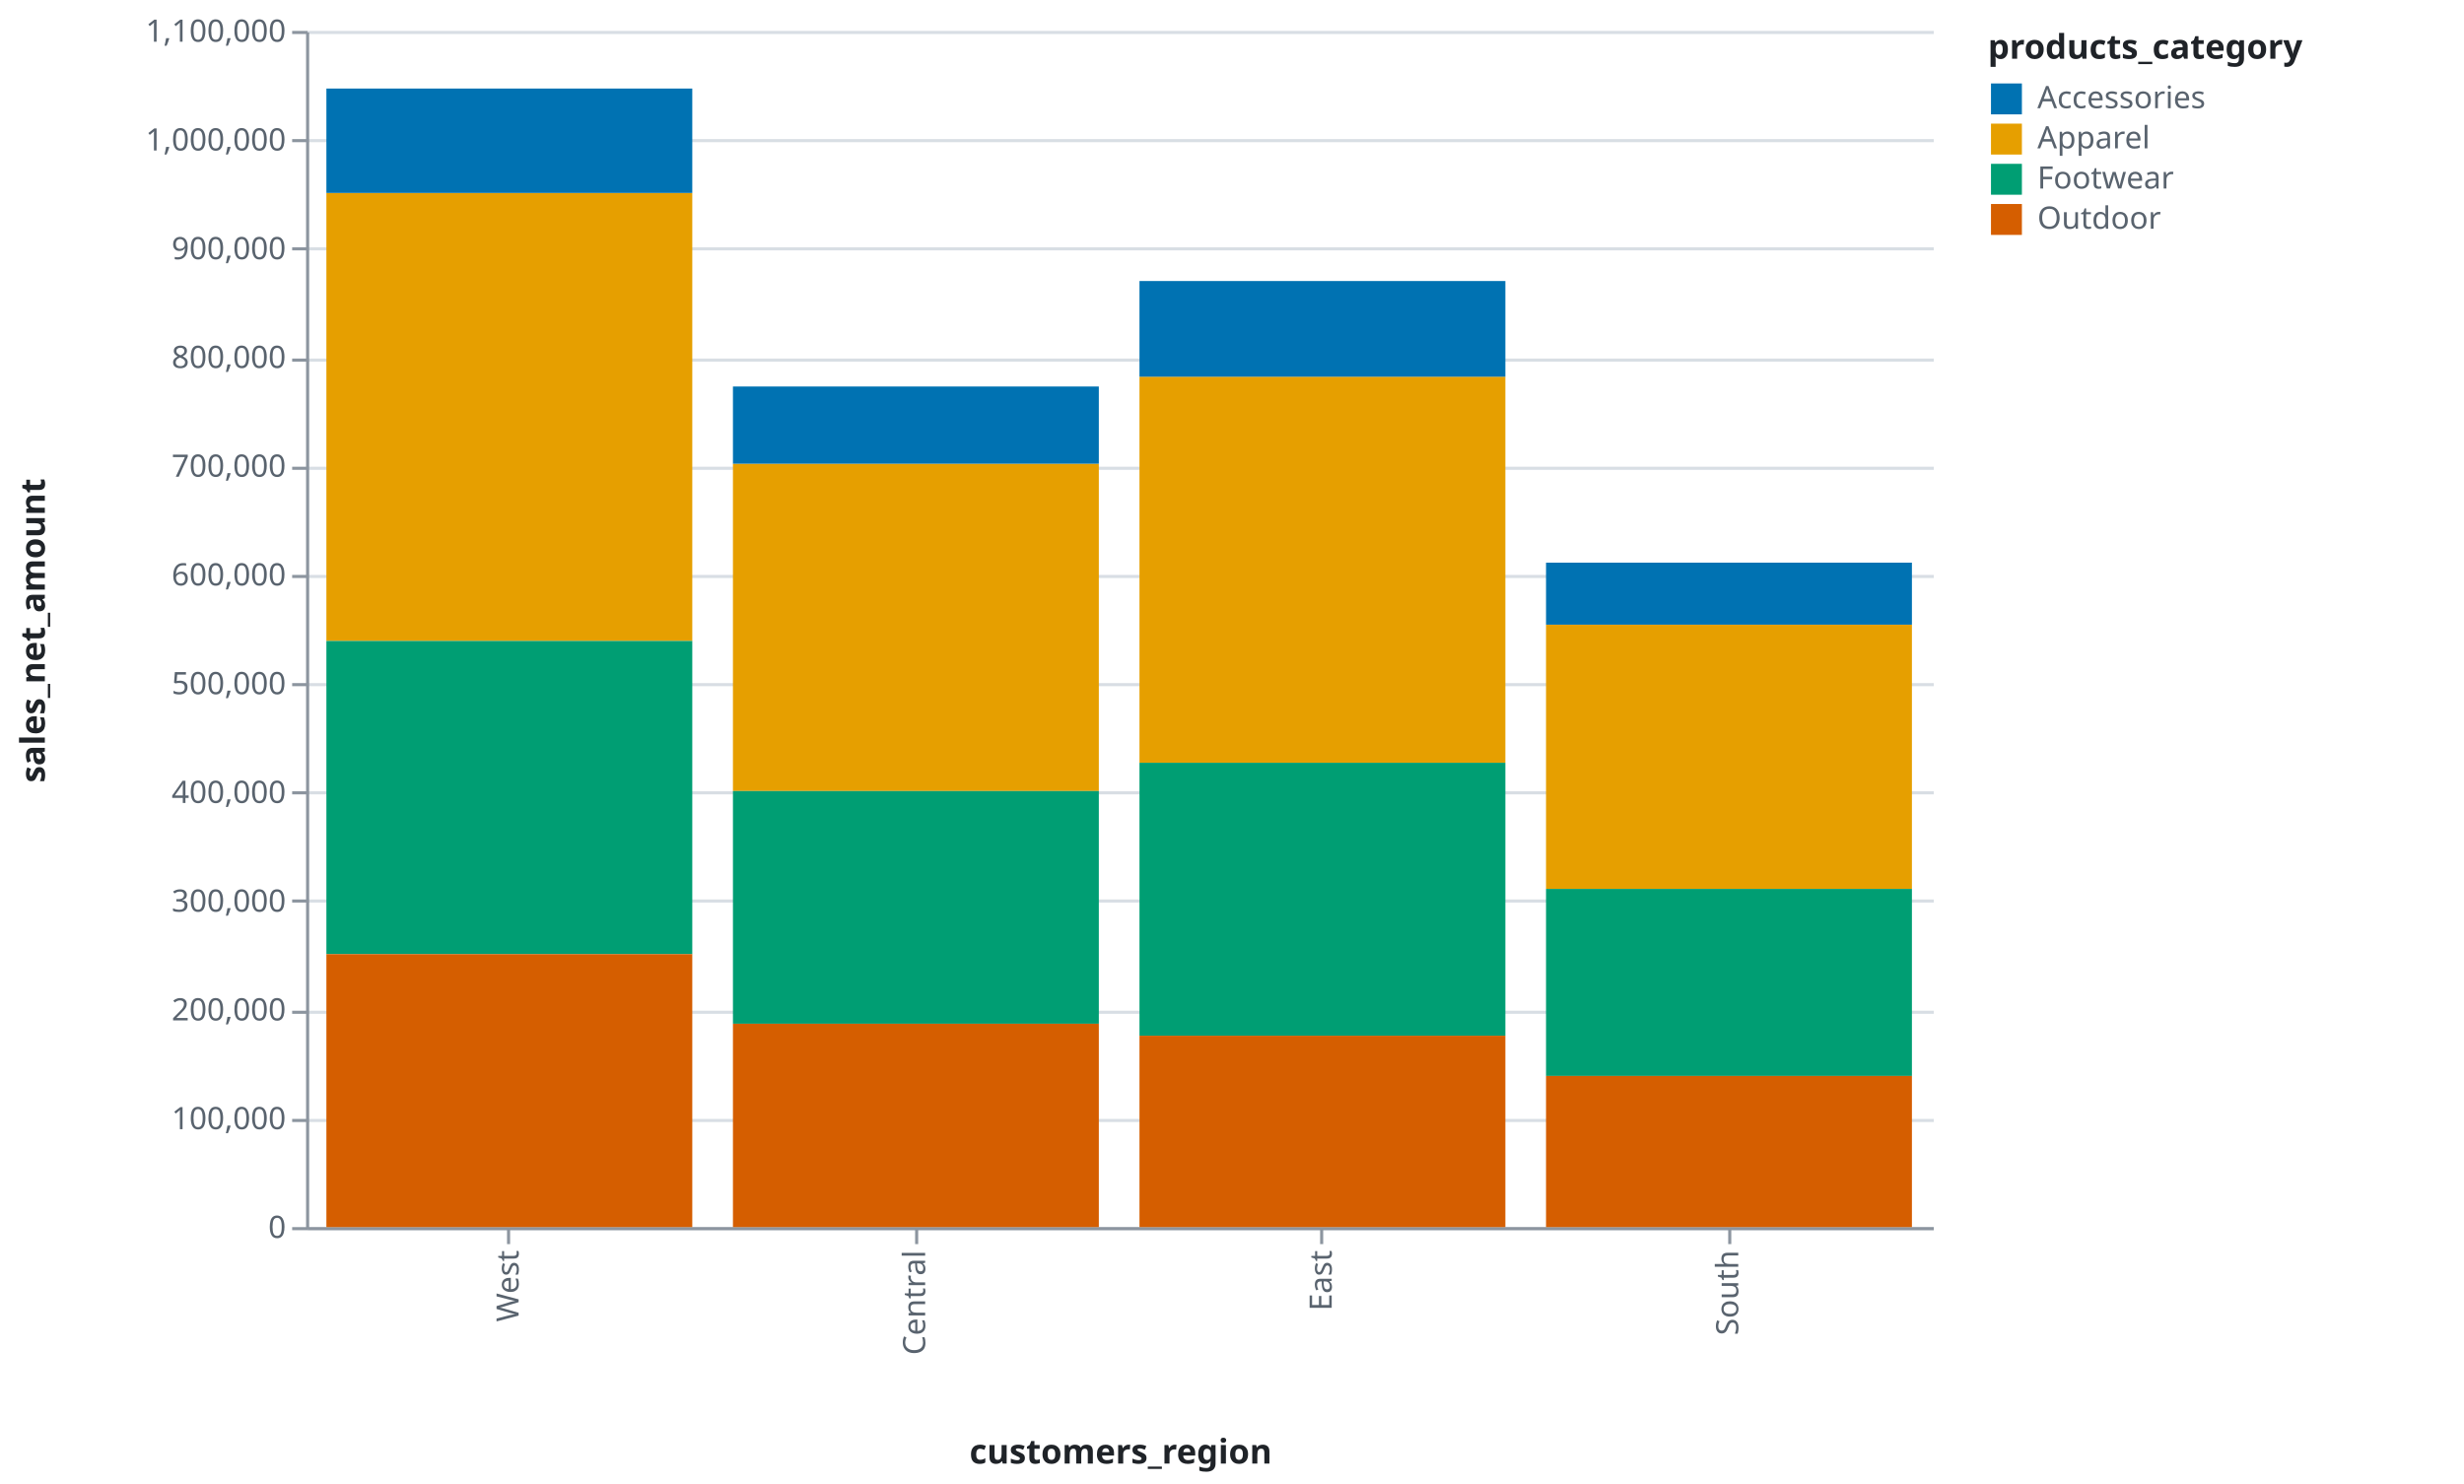
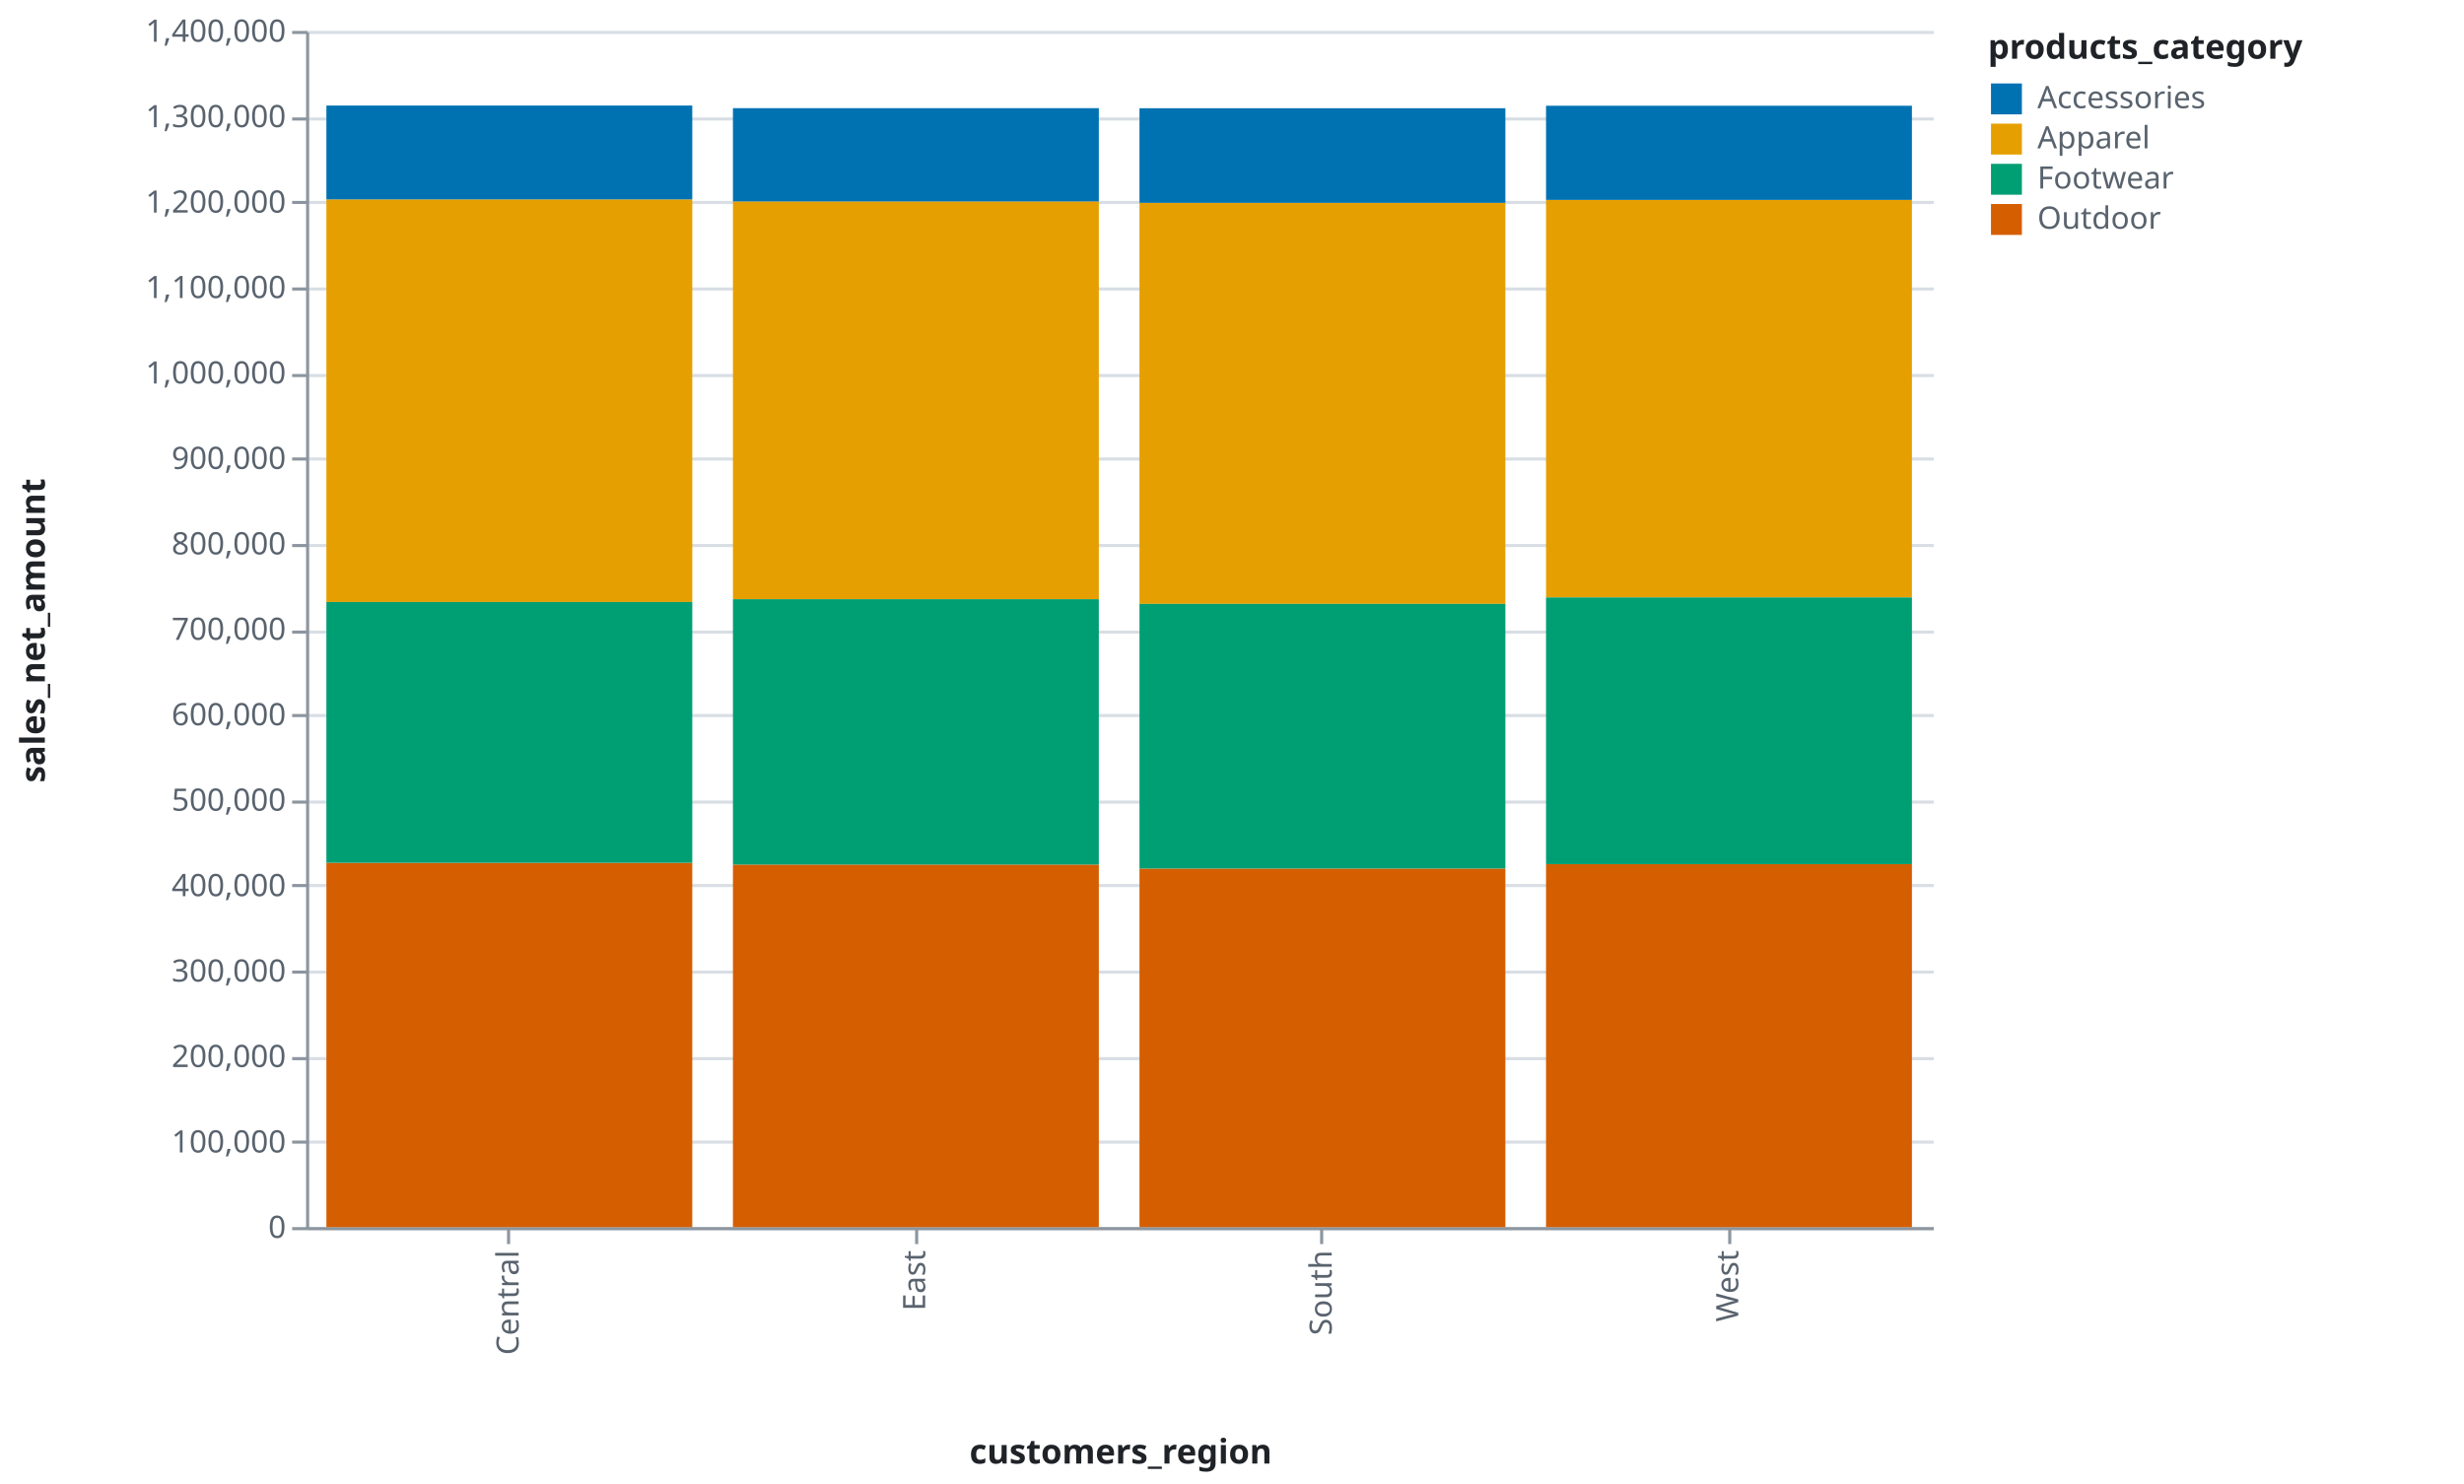
<svg xmlns="http://www.w3.org/2000/svg" version="1.1" class="marks" width="797" height="480" viewBox="0 0 797 480">
  <g fill="none" stroke-miterlimit="4" transform="translate(99,10)">
    <g class="mark-group role-frame root" role="graphics-object" aria-roledescription="group mark container">
      <g transform="translate(0,0)">
        <path class="background" aria-hidden="true" d="M0,0h526v387h-526Z" />
        <g>
          <g class="mark-group role-axis" aria-hidden="true">
            <g transform="translate(0.5,0.5)">
              <path class="background" aria-hidden="true" d="M0,0h0v0h0Z" pointer-events="none" />
              <g>
                <g class="mark-rule role-axis-grid" pointer-events="none">
                  <line transform="translate(0,387)" x2="526" y2="0" stroke="#d8dee4" stroke-width="1" opacity="1" />
-                   <line transform="translate(0,352)" x2="526" y2="0" stroke="#d8dee4" stroke-width="1" opacity="1" />
-                   <line transform="translate(0,317)" x2="526" y2="0" stroke="#d8dee4" stroke-width="1" opacity="1" />
-                   <line transform="translate(0,281)" x2="526" y2="0" stroke="#d8dee4" stroke-width="1" opacity="1" />
-                   <line transform="translate(0,246)" x2="526" y2="0" stroke="#d8dee4" stroke-width="1" opacity="1" />
-                   <line transform="translate(0,211)" x2="526" y2="0" stroke="#d8dee4" stroke-width="1" opacity="1" />
-                   <line transform="translate(0,176)" x2="526" y2="0" stroke="#d8dee4" stroke-width="1" opacity="1" />
-                   <line transform="translate(0,141)" x2="526" y2="0" stroke="#d8dee4" stroke-width="1" opacity="1" />
-                   <line transform="translate(0,106)" x2="526" y2="0" stroke="#d8dee4" stroke-width="1" opacity="1" />
-                   <line transform="translate(0,70)" x2="526" y2="0" stroke="#d8dee4" stroke-width="1" opacity="1" />
-                   <line transform="translate(0,35)" x2="526" y2="0" stroke="#d8dee4" stroke-width="1" opacity="1" />
+                   <line transform="translate(0,359)" x2="526" y2="0" stroke="#d8dee4" stroke-width="1" opacity="1" />
+                   <line transform="translate(0,332)" x2="526" y2="0" stroke="#d8dee4" stroke-width="1" opacity="1" />
+                   <line transform="translate(0,304)" x2="526" y2="0" stroke="#d8dee4" stroke-width="1" opacity="1" />
+                   <line transform="translate(0,276)" x2="526" y2="0" stroke="#d8dee4" stroke-width="1" opacity="1" />
+                   <line transform="translate(0,249)" x2="526" y2="0" stroke="#d8dee4" stroke-width="1" opacity="1" />
+                   <line transform="translate(0,221)" x2="526" y2="0" stroke="#d8dee4" stroke-width="1" opacity="1" />
+                   <line transform="translate(0,194)" x2="526" y2="0" stroke="#d8dee4" stroke-width="1" opacity="1" />
+                   <line transform="translate(0,166)" x2="526" y2="0" stroke="#d8dee4" stroke-width="1" opacity="1" />
+                   <line transform="translate(0,138)" x2="526" y2="0" stroke="#d8dee4" stroke-width="1" opacity="1" />
+                   <line transform="translate(0,111)" x2="526" y2="0" stroke="#d8dee4" stroke-width="1" opacity="1" />
+                   <line transform="translate(0,83)" x2="526" y2="0" stroke="#d8dee4" stroke-width="1" opacity="1" />
+                   <line transform="translate(0,55)" x2="526" y2="0" stroke="#d8dee4" stroke-width="1" opacity="1" />
+                   <line transform="translate(0,28)" x2="526" y2="0" stroke="#d8dee4" stroke-width="1" opacity="1" />
                  <line transform="translate(0,0)" x2="526" y2="0" stroke="#d8dee4" stroke-width="1" opacity="1" />
                </g>
              </g>
              <path class="foreground" aria-hidden="true" d="" pointer-events="none" display="none" />
            </g>
          </g>
-           <g class="mark-group role-axis" role="graphics-symbol" aria-roledescription="axis" aria-label="X-axis titled 'customers_region' for a discrete scale with 4 values: West, Central, East, South">
+           <g class="mark-group role-axis" role="graphics-symbol" aria-roledescription="axis" aria-label="X-axis titled 'customers_region' for a discrete scale with 4 values: Central, East, South, West">
            <g transform="translate(0.5,387.5)">
              <path class="background" aria-hidden="true" d="M0,0h0v0h0Z" pointer-events="none" />
              <g>
                <g class="mark-rule role-axis-tick" pointer-events="none">
                  <line transform="translate(65,0)" x2="0" y2="5" stroke="#8c959f" stroke-width="1" opacity="1" />
                  <line transform="translate(197,0)" x2="0" y2="5" stroke="#8c959f" stroke-width="1" opacity="1" />
                  <line transform="translate(328,0)" x2="0" y2="5" stroke="#8c959f" stroke-width="1" opacity="1" />
                  <line transform="translate(460,0)" x2="0" y2="5" stroke="#8c959f" stroke-width="1" opacity="1" />
                </g>
                <g class="mark-text role-axis-label" pointer-events="none">
-                   <text text-anchor="end" transform="translate(65.25,7) rotate(270) translate(0,3)" font-family="system-ui, sans-serif" font-size="10px" fill="#59636e" opacity="1">West</text>
-                   <text text-anchor="end" transform="translate(196.75,7) rotate(270) translate(0,3)" font-family="system-ui, sans-serif" font-size="10px" fill="#59636e" opacity="1">Central</text>
-                   <text text-anchor="end" transform="translate(328.25,7) rotate(270) translate(0,3)" font-family="system-ui, sans-serif" font-size="10px" fill="#59636e" opacity="1">East</text>
-                   <text text-anchor="end" transform="translate(459.75,7) rotate(270) translate(0,3)" font-family="system-ui, sans-serif" font-size="10px" fill="#59636e" opacity="1">South</text>
+                   <text text-anchor="end" transform="translate(65.25,7) rotate(270) translate(0,3)" font-family="system-ui, sans-serif" font-size="10px" fill="#59636e" opacity="1">Central</text>
+                   <text text-anchor="end" transform="translate(196.75,7) rotate(270) translate(0,3)" font-family="system-ui, sans-serif" font-size="10px" fill="#59636e" opacity="1">East</text>
+                   <text text-anchor="end" transform="translate(328.25,7) rotate(270) translate(0,3)" font-family="system-ui, sans-serif" font-size="10px" fill="#59636e" opacity="1">South</text>
+                   <text text-anchor="end" transform="translate(459.75,7) rotate(270) translate(0,3)" font-family="system-ui, sans-serif" font-size="10px" fill="#59636e" opacity="1">West</text>
                </g>
                <g class="mark-rule role-axis-domain" pointer-events="none">
                  <line transform="translate(0,0)" x2="526" y2="0" stroke="#8c959f" stroke-width="1" opacity="1" />
                </g>
                <g class="mark-text role-axis-title" pointer-events="none">
                  <text text-anchor="middle" transform="translate(263,76)" font-family="system-ui, sans-serif" font-size="11px" font-weight="bold" fill="#1f2328" opacity="1">customers_region</text>
                </g>
              </g>
              <path class="foreground" aria-hidden="true" d="" pointer-events="none" display="none" />
            </g>
          </g>
-           <g class="mark-group role-axis" role="graphics-symbol" aria-roledescription="axis" aria-label="Y-axis titled 'sales_net_amount' for a linear scale with values from 0 to 1,100,000">
+           <g class="mark-group role-axis" role="graphics-symbol" aria-roledescription="axis" aria-label="Y-axis titled 'sales_net_amount' for a linear scale with values from 0 to 1,400,000">
            <g transform="translate(0.5,0.5)">
              <path class="background" aria-hidden="true" d="M0,0h0v0h0Z" pointer-events="none" />
              <g>
                <g class="mark-rule role-axis-tick" pointer-events="none">
                  <line transform="translate(0,387)" x2="-5" y2="0" stroke="#8c959f" stroke-width="1" opacity="1" />
-                   <line transform="translate(0,352)" x2="-5" y2="0" stroke="#8c959f" stroke-width="1" opacity="1" />
-                   <line transform="translate(0,317)" x2="-5" y2="0" stroke="#8c959f" stroke-width="1" opacity="1" />
-                   <line transform="translate(0,281)" x2="-5" y2="0" stroke="#8c959f" stroke-width="1" opacity="1" />
-                   <line transform="translate(0,246)" x2="-5" y2="0" stroke="#8c959f" stroke-width="1" opacity="1" />
-                   <line transform="translate(0,211)" x2="-5" y2="0" stroke="#8c959f" stroke-width="1" opacity="1" />
-                   <line transform="translate(0,176)" x2="-5" y2="0" stroke="#8c959f" stroke-width="1" opacity="1" />
-                   <line transform="translate(0,141)" x2="-5" y2="0" stroke="#8c959f" stroke-width="1" opacity="1" />
-                   <line transform="translate(0,106)" x2="-5" y2="0" stroke="#8c959f" stroke-width="1" opacity="1" />
-                   <line transform="translate(0,70)" x2="-5" y2="0" stroke="#8c959f" stroke-width="1" opacity="1" />
-                   <line transform="translate(0,35)" x2="-5" y2="0" stroke="#8c959f" stroke-width="1" opacity="1" />
+                   <line transform="translate(0,359)" x2="-5" y2="0" stroke="#8c959f" stroke-width="1" opacity="1" />
+                   <line transform="translate(0,332)" x2="-5" y2="0" stroke="#8c959f" stroke-width="1" opacity="1" />
+                   <line transform="translate(0,304)" x2="-5" y2="0" stroke="#8c959f" stroke-width="1" opacity="1" />
+                   <line transform="translate(0,276)" x2="-5" y2="0" stroke="#8c959f" stroke-width="1" opacity="1" />
+                   <line transform="translate(0,249)" x2="-5" y2="0" stroke="#8c959f" stroke-width="1" opacity="1" />
+                   <line transform="translate(0,221)" x2="-5" y2="0" stroke="#8c959f" stroke-width="1" opacity="1" />
+                   <line transform="translate(0,194)" x2="-5" y2="0" stroke="#8c959f" stroke-width="1" opacity="1" />
+                   <line transform="translate(0,166)" x2="-5" y2="0" stroke="#8c959f" stroke-width="1" opacity="1" />
+                   <line transform="translate(0,138)" x2="-5" y2="0" stroke="#8c959f" stroke-width="1" opacity="1" />
+                   <line transform="translate(0,111)" x2="-5" y2="0" stroke="#8c959f" stroke-width="1" opacity="1" />
+                   <line transform="translate(0,83)" x2="-5" y2="0" stroke="#8c959f" stroke-width="1" opacity="1" />
+                   <line transform="translate(0,55)" x2="-5" y2="0" stroke="#8c959f" stroke-width="1" opacity="1" />
+                   <line transform="translate(0,28)" x2="-5" y2="0" stroke="#8c959f" stroke-width="1" opacity="1" />
                  <line transform="translate(0,0)" x2="-5" y2="0" stroke="#8c959f" stroke-width="1" opacity="1" />
                </g>
                <g class="mark-text role-axis-label" pointer-events="none">
                  <text text-anchor="end" transform="translate(-7,390)" font-family="system-ui, sans-serif" font-size="10px" fill="#59636e" opacity="1">0</text>
-                   <text text-anchor="end" transform="translate(-7,354.8182)" font-family="system-ui, sans-serif" font-size="10px" fill="#59636e" opacity="1">100,000</text>
-                   <text text-anchor="end" transform="translate(-7,319.6364)" font-family="system-ui, sans-serif" font-size="10px" fill="#59636e" opacity="1">200,000</text>
-                   <text text-anchor="end" transform="translate(-7,284.4545)" font-family="system-ui, sans-serif" font-size="10px" fill="#59636e" opacity="1">300,000</text>
-                   <text text-anchor="end" transform="translate(-7,249.2727)" font-family="system-ui, sans-serif" font-size="10px" fill="#59636e" opacity="1">400,000</text>
-                   <text text-anchor="end" transform="translate(-7,214.0909)" font-family="system-ui, sans-serif" font-size="10px" fill="#59636e" opacity="1">500,000</text>
-                   <text text-anchor="end" transform="translate(-7,178.9091)" font-family="system-ui, sans-serif" font-size="10px" fill="#59636e" opacity="1">600,000</text>
-                   <text text-anchor="end" transform="translate(-7,143.7273)" font-family="system-ui, sans-serif" font-size="10px" fill="#59636e" opacity="1">700,000</text>
-                   <text text-anchor="end" transform="translate(-7,108.5455)" font-family="system-ui, sans-serif" font-size="10px" fill="#59636e" opacity="1">800,000</text>
-                   <text text-anchor="end" transform="translate(-7,73.36364)" font-family="system-ui, sans-serif" font-size="10px" fill="#59636e" opacity="1">900,000</text>
-                   <text text-anchor="end" transform="translate(-7,38.18182)" font-family="system-ui, sans-serif" font-size="10px" fill="#59636e" opacity="1">1,000,000</text>
-                   <text text-anchor="end" transform="translate(-7,3)" font-family="system-ui, sans-serif" font-size="10px" fill="#59636e" opacity="1">1,100,000</text>
+                   <text text-anchor="end" transform="translate(-7,362.3571)" font-family="system-ui, sans-serif" font-size="10px" fill="#59636e" opacity="1">100,000</text>
+                   <text text-anchor="end" transform="translate(-7,334.7143)" font-family="system-ui, sans-serif" font-size="10px" fill="#59636e" opacity="1">200,000</text>
+                   <text text-anchor="end" transform="translate(-7,307.0714)" font-family="system-ui, sans-serif" font-size="10px" fill="#59636e" opacity="1">300,000</text>
+                   <text text-anchor="end" transform="translate(-7,279.4286)" font-family="system-ui, sans-serif" font-size="10px" fill="#59636e" opacity="1">400,000</text>
+                   <text text-anchor="end" transform="translate(-7,251.7857)" font-family="system-ui, sans-serif" font-size="10px" fill="#59636e" opacity="1">500,000</text>
+                   <text text-anchor="end" transform="translate(-7,224.1429)" font-family="system-ui, sans-serif" font-size="10px" fill="#59636e" opacity="1">600,000</text>
+                   <text text-anchor="end" transform="translate(-7,196.5)" font-family="system-ui, sans-serif" font-size="10px" fill="#59636e" opacity="1">700,000</text>
+                   <text text-anchor="end" transform="translate(-7,168.8571)" font-family="system-ui, sans-serif" font-size="10px" fill="#59636e" opacity="1">800,000</text>
+                   <text text-anchor="end" transform="translate(-7,141.2143)" font-family="system-ui, sans-serif" font-size="10px" fill="#59636e" opacity="1">900,000</text>
+                   <text text-anchor="end" transform="translate(-7,113.5714)" font-family="system-ui, sans-serif" font-size="10px" fill="#59636e" opacity="1">1,000,000</text>
+                   <text text-anchor="end" transform="translate(-7,85.92857)" font-family="system-ui, sans-serif" font-size="10px" fill="#59636e" opacity="1">1,100,000</text>
+                   <text text-anchor="end" transform="translate(-7,58.28571)" font-family="system-ui, sans-serif" font-size="10px" fill="#59636e" opacity="1">1,200,000</text>
+                   <text text-anchor="end" transform="translate(-7,30.64286)" font-family="system-ui, sans-serif" font-size="10px" fill="#59636e" opacity="1">1,300,000</text>
+                   <text text-anchor="end" transform="translate(-7,3)" font-family="system-ui, sans-serif" font-size="10px" fill="#59636e" opacity="1">1,400,000</text>
                </g>
                <g class="mark-rule role-axis-domain" pointer-events="none">
                  <line transform="translate(0,387)" x2="0" y2="-387" stroke="#8c959f" stroke-width="1" opacity="1" />
                </g>
                <g class="mark-text role-axis-title" pointer-events="none">
                  <text text-anchor="middle" transform="translate(-83,193.5) rotate(-90) translate(0,-2)" font-family="system-ui, sans-serif" font-size="11px" font-weight="bold" fill="#1f2328" opacity="1">sales_net_amount</text>
                </g>
              </g>
              <path class="foreground" aria-hidden="true" d="" pointer-events="none" display="none" />
            </g>
          </g>
          <g class="mark-rect role-mark marks" role="graphics-object" aria-roledescription="rect mark container">
-             <path aria-label="customers_region: West; sales_net_amount: 412000; products_category: Apparel" role="graphics-symbol" aria-roledescription="bar" d="M6.575,52.421h118.35v144.949h-118.35Z" fill="#E69F00" />
-             <path aria-label="customers_region: West; sales_net_amount: 288000; products_category: Footwear" role="graphics-symbol" aria-roledescription="bar" d="M6.575,197.37h118.35v101.324h-118.35Z" fill="#009E73" />
-             <path aria-label="customers_region: West; sales_net_amount: 251000; products_category: Outdoor" role="graphics-symbol" aria-roledescription="bar" d="M6.575,298.694h118.35v88.306h-118.35Z" fill="#D55E00" />
-             <path aria-label="customers_region: West; sales_net_amount: 96000; products_category: Accessories" role="graphics-symbol" aria-roledescription="bar" d="M6.575,18.646h118.35v33.775h-118.35Z" fill="#0072B2" />
-             <path aria-label="customers_region: Central; sales_net_amount: 301000; products_category: Apparel" role="graphics-symbol" aria-roledescription="bar" d="M138.075,140.024h118.35v105.897h-118.35Z" fill="#E69F00" />
-             <path aria-label="customers_region: Central; sales_net_amount: 214000; products_category: Footwear" role="graphics-symbol" aria-roledescription="bar" d="M138.075,245.921h118.35v75.289h-118.35Z" fill="#009E73" />
-             <path aria-label="customers_region: Central; sales_net_amount: 187000; products_category: Outdoor" role="graphics-symbol" aria-roledescription="bar" d="M138.075,321.21h118.35v65.79h-118.35Z" fill="#D55E00" />
-             <path aria-label="customers_region: Central; sales_net_amount: 71000; products_category: Accessories" role="graphics-symbol" aria-roledescription="bar" d="M138.075,115.045h118.35v24.979h-118.35Z" fill="#0072B2" />
-             <path aria-label="customers_region: East; sales_net_amount: 355000; products_category: Apparel" role="graphics-symbol" aria-roledescription="bar" d="M269.575,111.878h118.35v124.895h-118.35Z" fill="#E69F00" />
-             <path aria-label="customers_region: East; sales_net_amount: 251000; products_category: Footwear" role="graphics-symbol" aria-roledescription="bar" d="M269.575,236.774h118.35v88.306h-118.35Z" fill="#009E73" />
-             <path aria-label="customers_region: East; sales_net_amount: 176000; products_category: Outdoor" role="graphics-symbol" aria-roledescription="bar" d="M269.575,325.08h118.35v61.92h-118.35Z" fill="#D55E00" />
-             <path aria-label="customers_region: East; sales_net_amount: 88000; products_category: Accessories" role="graphics-symbol" aria-roledescription="bar" d="M269.575,80.918h118.35v30.96h-118.35Z" fill="#0072B2" />
-             <path aria-label="customers_region: South; sales_net_amount: 243000; products_category: Apparel" role="graphics-symbol" aria-roledescription="bar" d="M401.075,192.093h118.35v85.492h-118.35Z" fill="#E69F00" />
-             <path aria-label="customers_region: South; sales_net_amount: 172000; products_category: Footwear" role="graphics-symbol" aria-roledescription="bar" d="M401.075,277.585h118.35v60.513h-118.35Z" fill="#009E73" />
-             <path aria-label="customers_region: South; sales_net_amount: 139000; products_category: Outdoor" role="graphics-symbol" aria-roledescription="bar" d="M401.075,338.097h118.35v48.903h-118.35Z" fill="#D55E00" />
-             <path aria-label="customers_region: South; sales_net_amount: 57000; products_category: Accessories" role="graphics-symbol" aria-roledescription="bar" d="M401.075,172.039h118.35v20.054h-118.35Z" fill="#0072B2" />
+             <path aria-label="customers_region: Central; sales_net_amount: 471184; products_category: Apparel" role="graphics-symbol" aria-roledescription="bar" d="M6.575,54.511h118.35v130.249h-118.35Z" fill="#E69F00" />
+             <path aria-label="customers_region: South; sales_net_amount: 469445.1; products_category: Apparel" role="graphics-symbol" aria-roledescription="bar" d="M269.575,55.61h118.35v129.768h-118.35Z" fill="#E69F00" />
+             <path aria-label="customers_region: East; sales_net_amount: 465576.9; products_category: Apparel" role="graphics-symbol" aria-roledescription="bar" d="M138.075,55.162h118.35v128.699h-118.35Z" fill="#E69F00" />
+             <path aria-label="customers_region: West; sales_net_amount: 465271.6; products_category: Apparel" role="graphics-symbol" aria-roledescription="bar" d="M401.075,54.674h118.35v128.614h-118.35Z" fill="#E69F00" />
+             <path aria-label="customers_region: Central; sales_net_amount: 426398; products_category: Outdoor" role="graphics-symbol" aria-roledescription="bar" d="M6.575,269.131h118.35v117.869h-118.35Z" fill="#D55E00" />
+             <path aria-label="customers_region: West; sales_net_amount: 424813.2; products_category: Outdoor" role="graphics-symbol" aria-roledescription="bar" d="M401.075,269.569h118.35v117.431h-118.35Z" fill="#D55E00" />
+             <path aria-label="customers_region: East; sales_net_amount: 424305.3; products_category: Outdoor" role="graphics-symbol" aria-roledescription="bar" d="M138.075,269.71h118.35v117.29h-118.35Z" fill="#D55E00" />
+             <path aria-label="customers_region: South; sales_net_amount: 419657.7; products_category: Outdoor" role="graphics-symbol" aria-roledescription="bar" d="M269.575,270.995h118.35v116.005h-118.35Z" fill="#D55E00" />
+             <path aria-label="customers_region: West; sales_net_amount: 312128.7; products_category: Footwear" role="graphics-symbol" aria-roledescription="bar" d="M401.075,183.288h118.35v86.281h-118.35Z" fill="#009E73" />
+             <path aria-label="customers_region: East; sales_net_amount: 310563.9; products_category: Footwear" role="graphics-symbol" aria-roledescription="bar" d="M138.075,183.861h118.35v85.849h-118.35Z" fill="#009E73" />
+             <path aria-label="customers_region: South; sales_net_amount: 309722.8; products_category: Footwear" role="graphics-symbol" aria-roledescription="bar" d="M269.575,185.378h118.35v85.616h-118.35Z" fill="#009E73" />
+             <path aria-label="customers_region: Central; sales_net_amount: 305221; products_category: Footwear" role="graphics-symbol" aria-roledescription="bar" d="M6.575,184.76h118.35v84.372h-118.35Z" fill="#009E73" />
+             <path aria-label="customers_region: South; sales_net_amount: 110671.4; products_category: Accessories" role="graphics-symbol" aria-roledescription="bar" d="M269.575,25.018h118.35v30.593h-118.35Z" fill="#0072B2" />
+             <path aria-label="customers_region: West; sales_net_amount: 110200.04; products_category: Accessories" role="graphics-symbol" aria-roledescription="bar" d="M401.075,24.211h118.35v30.462h-118.35Z" fill="#0072B2" />
+             <path aria-label="customers_region: Central; sales_net_amount: 109838.4; products_category: Accessories" role="graphics-symbol" aria-roledescription="bar" d="M6.575,24.148h118.35v30.362h-118.35Z" fill="#0072B2" />
+             <path aria-label="customers_region: East; sales_net_amount: 109135.02; products_category: Accessories" role="graphics-symbol" aria-roledescription="bar" d="M138.075,24.994h118.35v30.168h-118.35Z" fill="#0072B2" />
          </g>
          <g class="mark-group role-legend" role="graphics-symbol" aria-roledescription="legend" aria-label="Symbol legend titled 'products_category' for fill color with 4 values: Accessories, Apparel, Footwear, Outdoor">
            <g transform="translate(544,0)">
              <path class="background" aria-hidden="true" d="M0,0h149v66h-149Z" pointer-events="none" />
              <g>
                <g class="mark-group role-legend-entry">
                  <g transform="translate(0,16)">
                    <path class="background" aria-hidden="true" d="M0,0h0v0h0Z" pointer-events="none" />
                    <g>
                      <g class="mark-group role-scope" role="graphics-object" aria-roledescription="group mark container">
                        <g transform="translate(0,0)">
                          <path class="background" aria-hidden="true" d="M0,0h104v11h-104Z" pointer-events="none" opacity="1" />
                          <g>
                            <g class="mark-symbol role-legend-symbol" pointer-events="none">
                              <path transform="translate(6,6)" d="M-5,-5h10v10h-10Z" fill="#0072B2" stroke-width="1.5" opacity="1" />
                            </g>
                            <g class="mark-text role-legend-label" pointer-events="none">
                              <text text-anchor="start" transform="translate(16,9)" font-family="system-ui, sans-serif" font-size="10px" fill="#59636e" opacity="1">Accessories</text>
                            </g>
                          </g>
                          <path class="foreground" aria-hidden="true" d="" pointer-events="none" display="none" />
                        </g>
                        <g transform="translate(0,13)">
                          <path class="background" aria-hidden="true" d="M0,0h104v11h-104Z" pointer-events="none" opacity="1" />
                          <g>
                            <g class="mark-symbol role-legend-symbol" pointer-events="none">
                              <path transform="translate(6,6)" d="M-5,-5h10v10h-10Z" fill="#E69F00" stroke-width="1.5" opacity="1" />
                            </g>
                            <g class="mark-text role-legend-label" pointer-events="none">
                              <text text-anchor="start" transform="translate(16,9)" font-family="system-ui, sans-serif" font-size="10px" fill="#59636e" opacity="1">Apparel</text>
                            </g>
                          </g>
                          <path class="foreground" aria-hidden="true" d="" pointer-events="none" display="none" />
                        </g>
                        <g transform="translate(0,26)">
                          <path class="background" aria-hidden="true" d="M0,0h104v11h-104Z" pointer-events="none" opacity="1" />
                          <g>
                            <g class="mark-symbol role-legend-symbol" pointer-events="none">
                              <path transform="translate(6,6)" d="M-5,-5h10v10h-10Z" fill="#009E73" stroke-width="1.5" opacity="1" />
                            </g>
                            <g class="mark-text role-legend-label" pointer-events="none">
                              <text text-anchor="start" transform="translate(16,9)" font-family="system-ui, sans-serif" font-size="10px" fill="#59636e" opacity="1">Footwear</text>
                            </g>
                          </g>
                          <path class="foreground" aria-hidden="true" d="" pointer-events="none" display="none" />
                        </g>
                        <g transform="translate(0,39)">
                          <path class="background" aria-hidden="true" d="M0,0h104v11h-104Z" pointer-events="none" opacity="1" />
                          <g>
                            <g class="mark-symbol role-legend-symbol" pointer-events="none">
                              <path transform="translate(6,6)" d="M-5,-5h10v10h-10Z" fill="#D55E00" stroke-width="1.5" opacity="1" />
                            </g>
                            <g class="mark-text role-legend-label" pointer-events="none">
                              <text text-anchor="start" transform="translate(16,9)" font-family="system-ui, sans-serif" font-size="10px" fill="#59636e" opacity="1">Outdoor</text>
                            </g>
                          </g>
                          <path class="foreground" aria-hidden="true" d="" pointer-events="none" display="none" />
                        </g>
                      </g>
                    </g>
                    <path class="foreground" aria-hidden="true" d="" pointer-events="none" display="none" />
                  </g>
                </g>
                <g class="mark-text role-legend-title" pointer-events="none">
                  <text text-anchor="start" transform="translate(0,9)" font-family="system-ui, sans-serif" font-size="11px" font-weight="bold" fill="#1f2328" opacity="1">products_category</text>
                </g>
              </g>
              <path class="foreground" aria-hidden="true" d="" pointer-events="none" display="none" />
            </g>
          </g>
        </g>
        <path class="foreground" aria-hidden="true" d="" display="none" />
      </g>
    </g>
  </g>
</svg>
